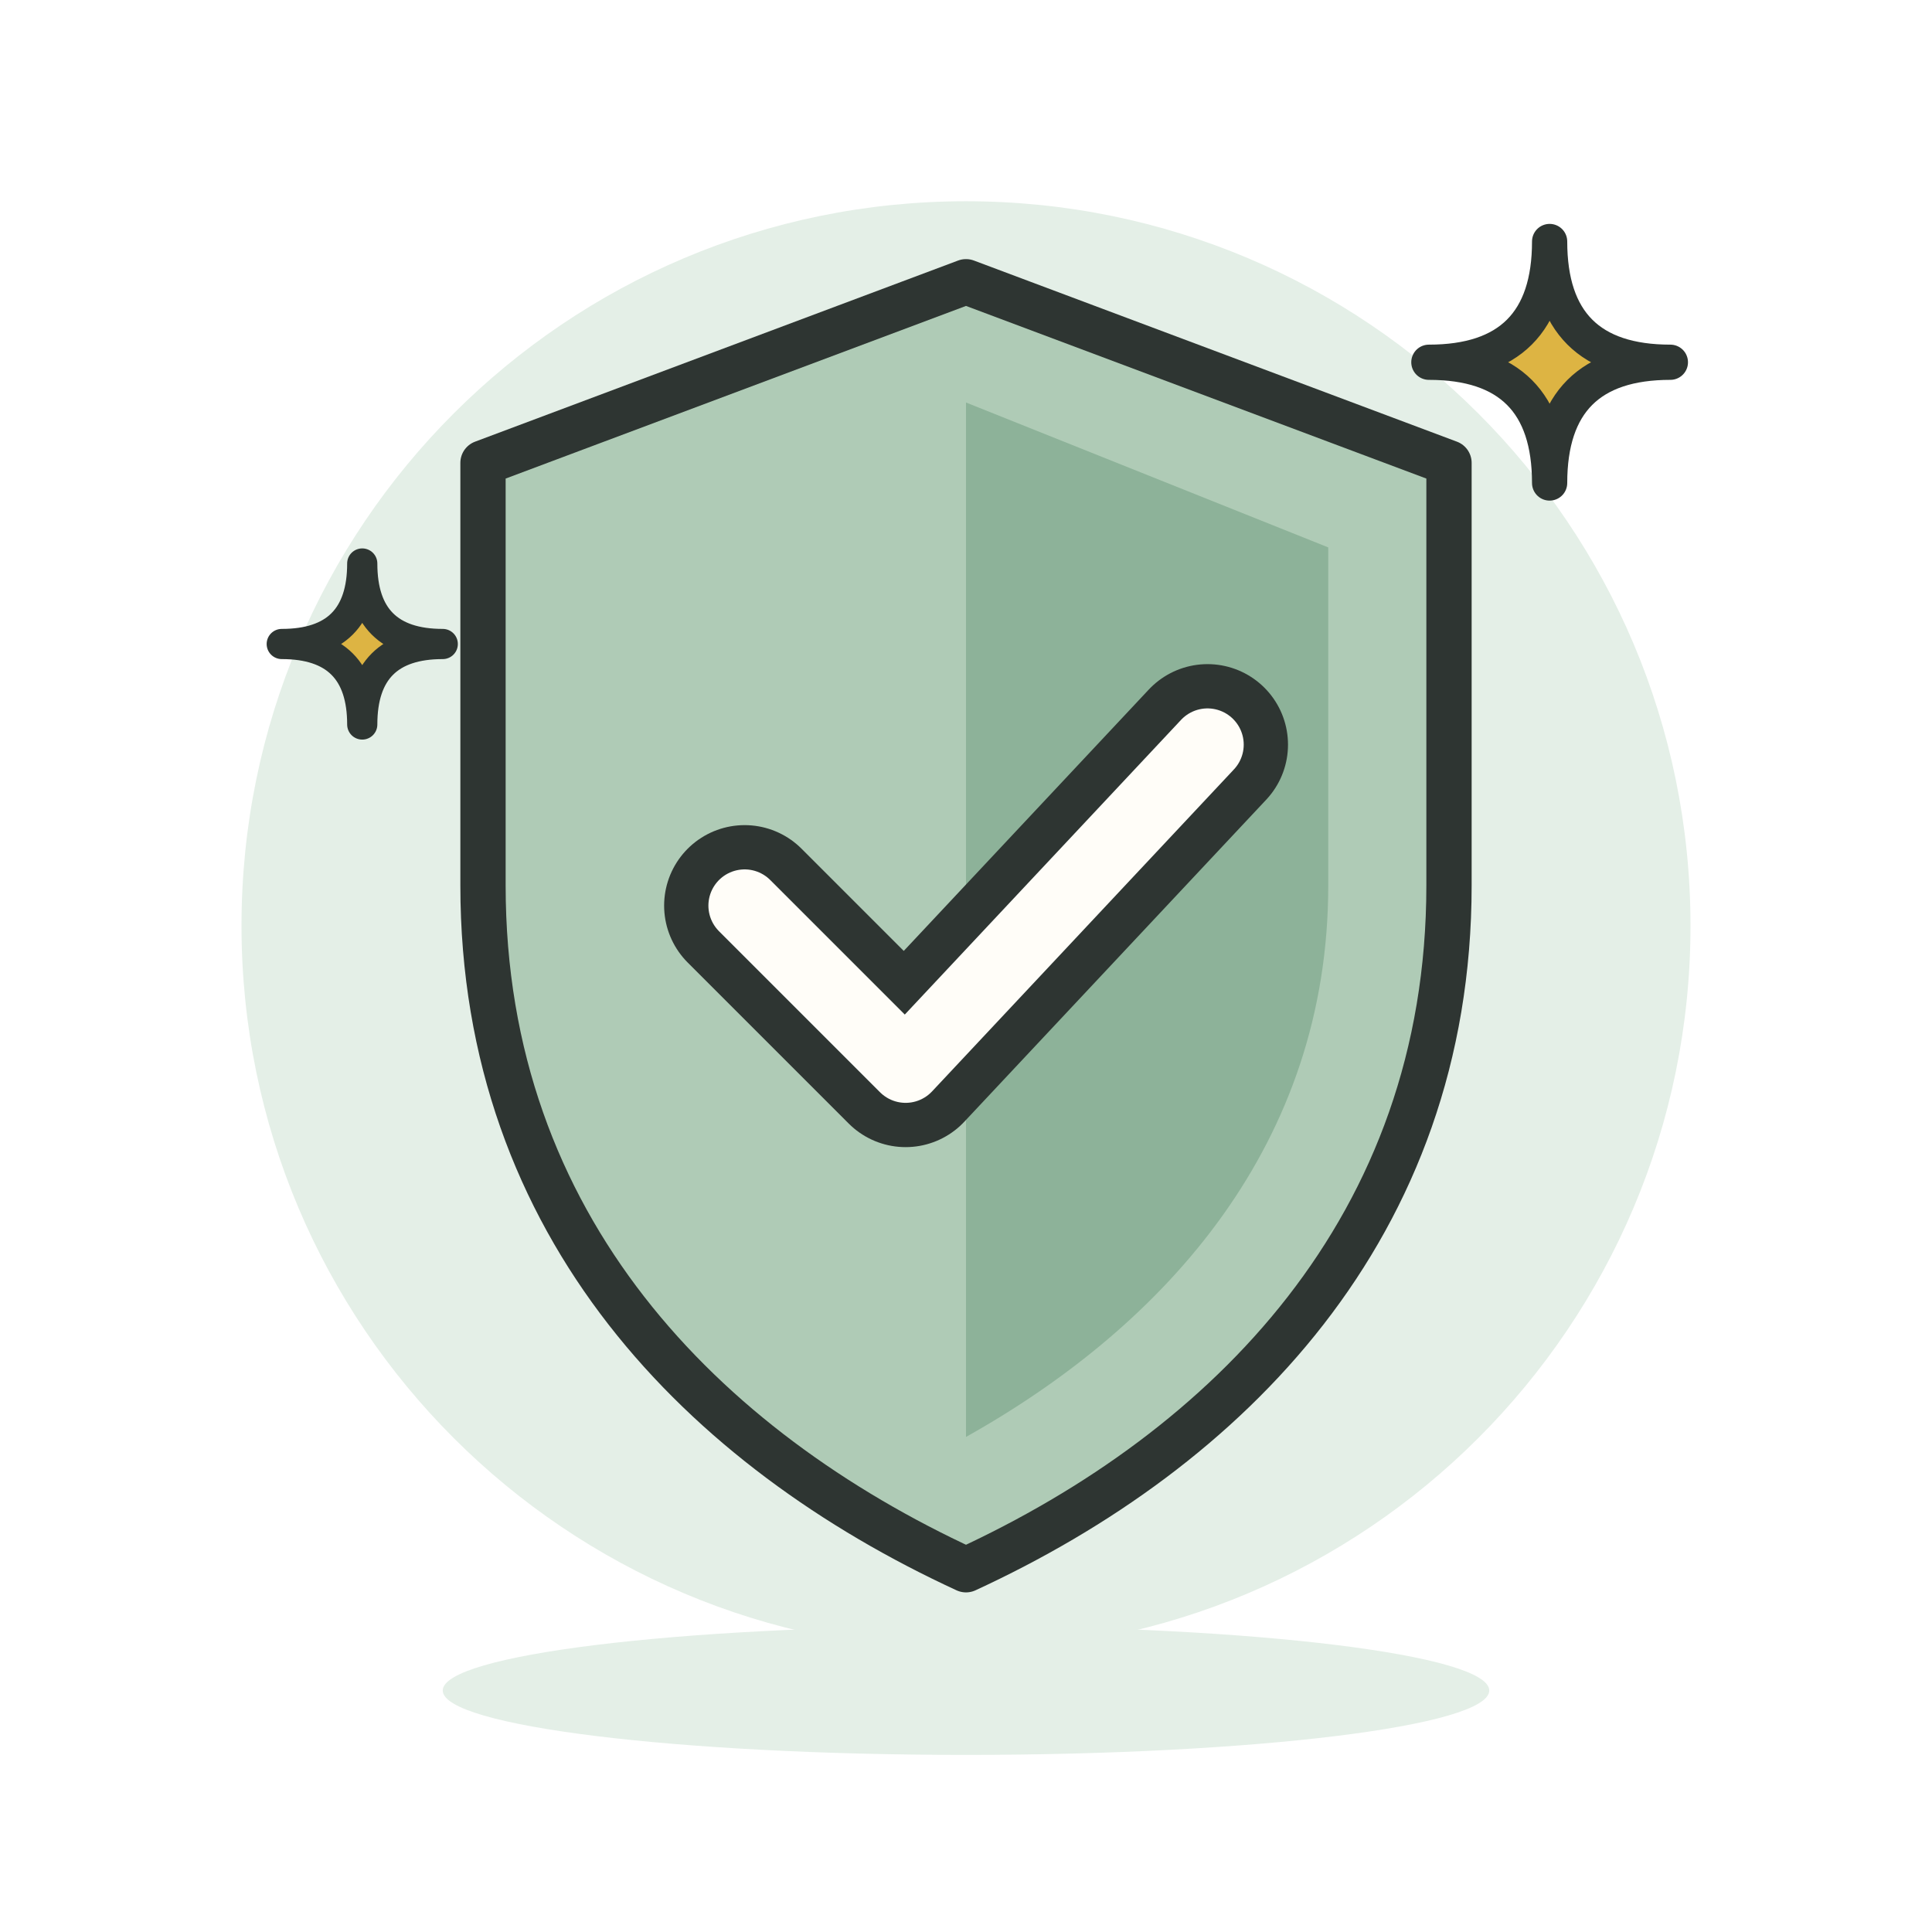
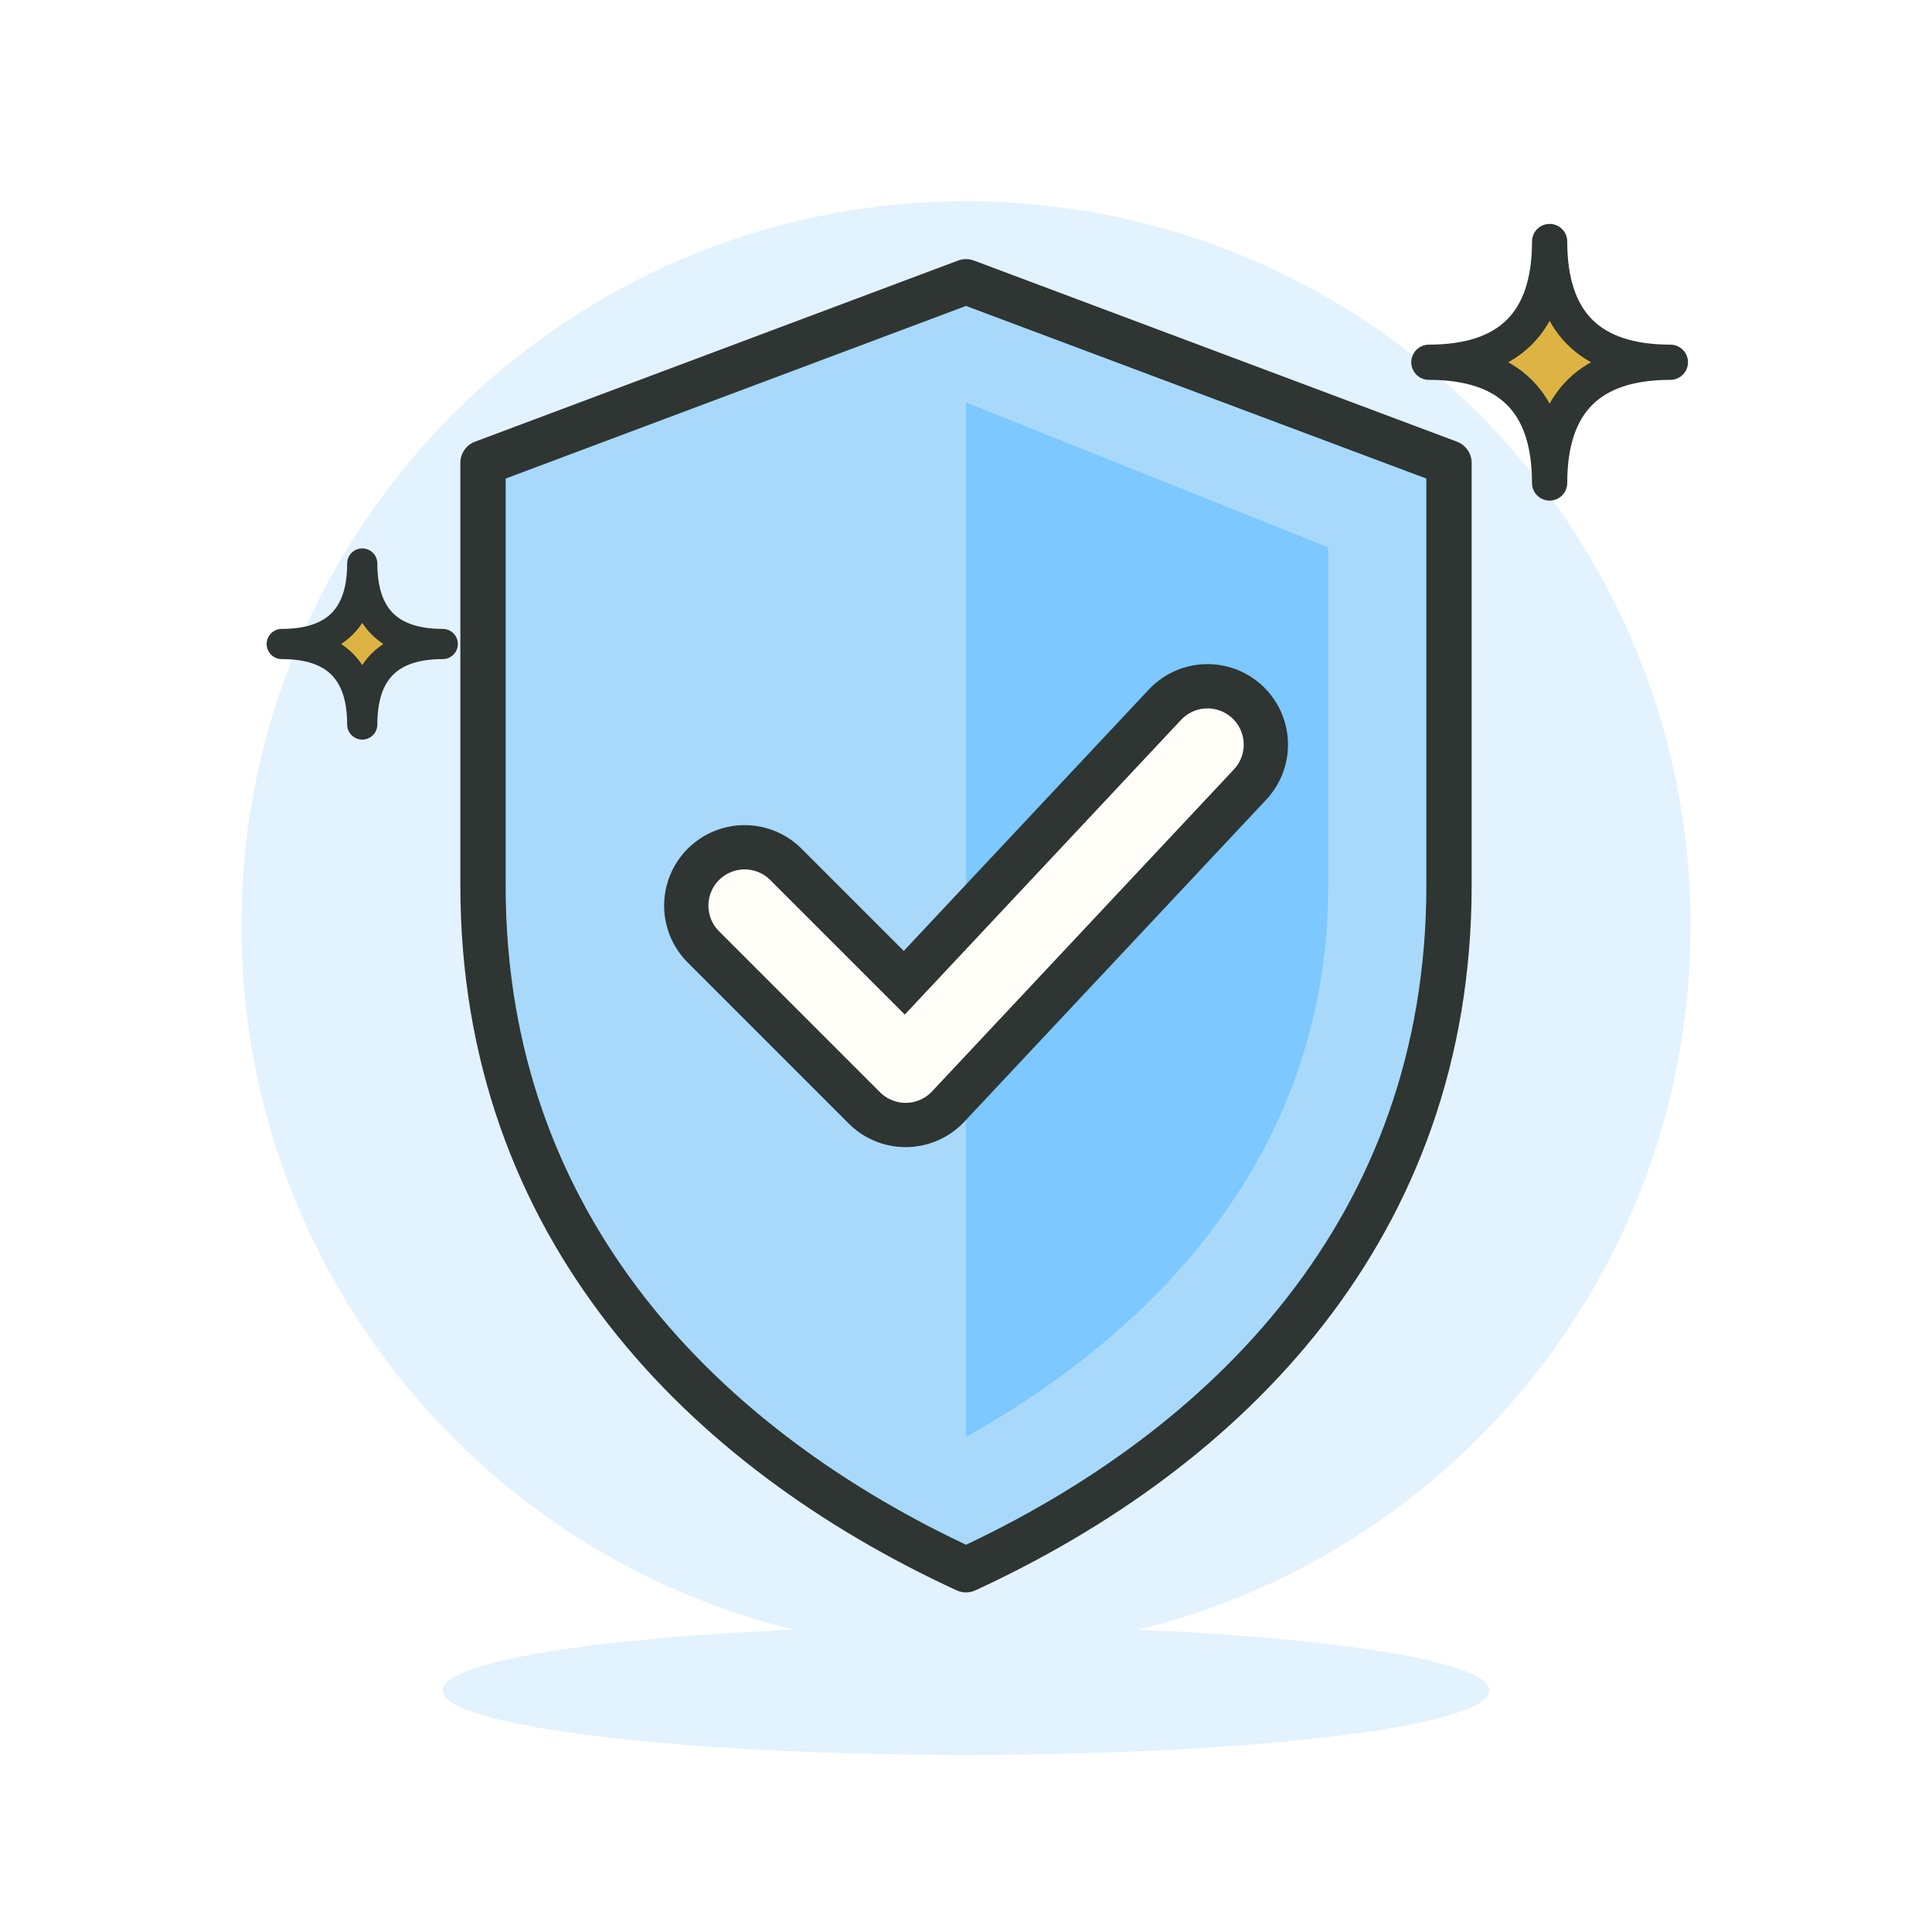
<svg xmlns="http://www.w3.org/2000/svg" width="96" height="96" viewBox="0 0 96 96" fill="none" stroke="#2E3532" stroke-width="2.25" stroke-linecap="round" stroke-linejoin="round">
-   <circle cx="48" cy="46" r="36" fill="#E4EFE7" stroke="none" />
-   <ellipse cx="48" cy="84" rx="26" ry="3.2" fill="#E4EFE7" stroke="none" />
-   <path d="M48 14 L72 23 V44 c0 17 -11 28 -24 34 c-13 -6 -24 -17 -24 -34 V23 Z" fill="#AFCBB6" stroke="none" />
-   <path d="M48 20 V71.4 c10 -5.6 18 -14.6 18 -27.4 V27.2 Z" fill="#8DB299" stroke="none" />
+   <circle cx="48" cy="46" r="36" fill="#E2F2FE" stroke="none" />
+   <ellipse cx="48" cy="84" rx="26" ry="3.2" fill="#E2F2FE" stroke="none" />
+   <path d="M48 14 L72 23 V44 c0 17 -11 28 -24 34 c-13 -6 -24 -17 -24 -34 V23 Z" fill="#A8D9FB" stroke="none" />
+   <path d="M48 20 V71.4 c10 -5.6 18 -14.6 18 -27.4 V27.2 Z" fill="#7CC8FF" stroke="none" />
  <path d="M48 14 L72 23 V44 c0 17 -11 28 -24 34 c-13 -6 -24 -17 -24 -34 V23 Z" />
  <path d="M37 45 l8 8 l15 -16" stroke-width="8" />
  <path d="M37 45 l8 8 l15 -16" stroke="#FFFDF8" stroke-width="3.6" />
  <path d="M77 12 Q77 18 83 18 Q77 18 77 24 Q77 18 71 18 Q77 18 77 12 Z" fill="#DDB443" stroke="#2E3532" stroke-width="1.75" />
  <path d="M18 28 Q18 32 22 32 Q18 32 18 36 Q18 32 14 32 Q18 32 18 28 Z" fill="#DDB443" stroke="#2E3532" stroke-width="1.5" />
</svg>
